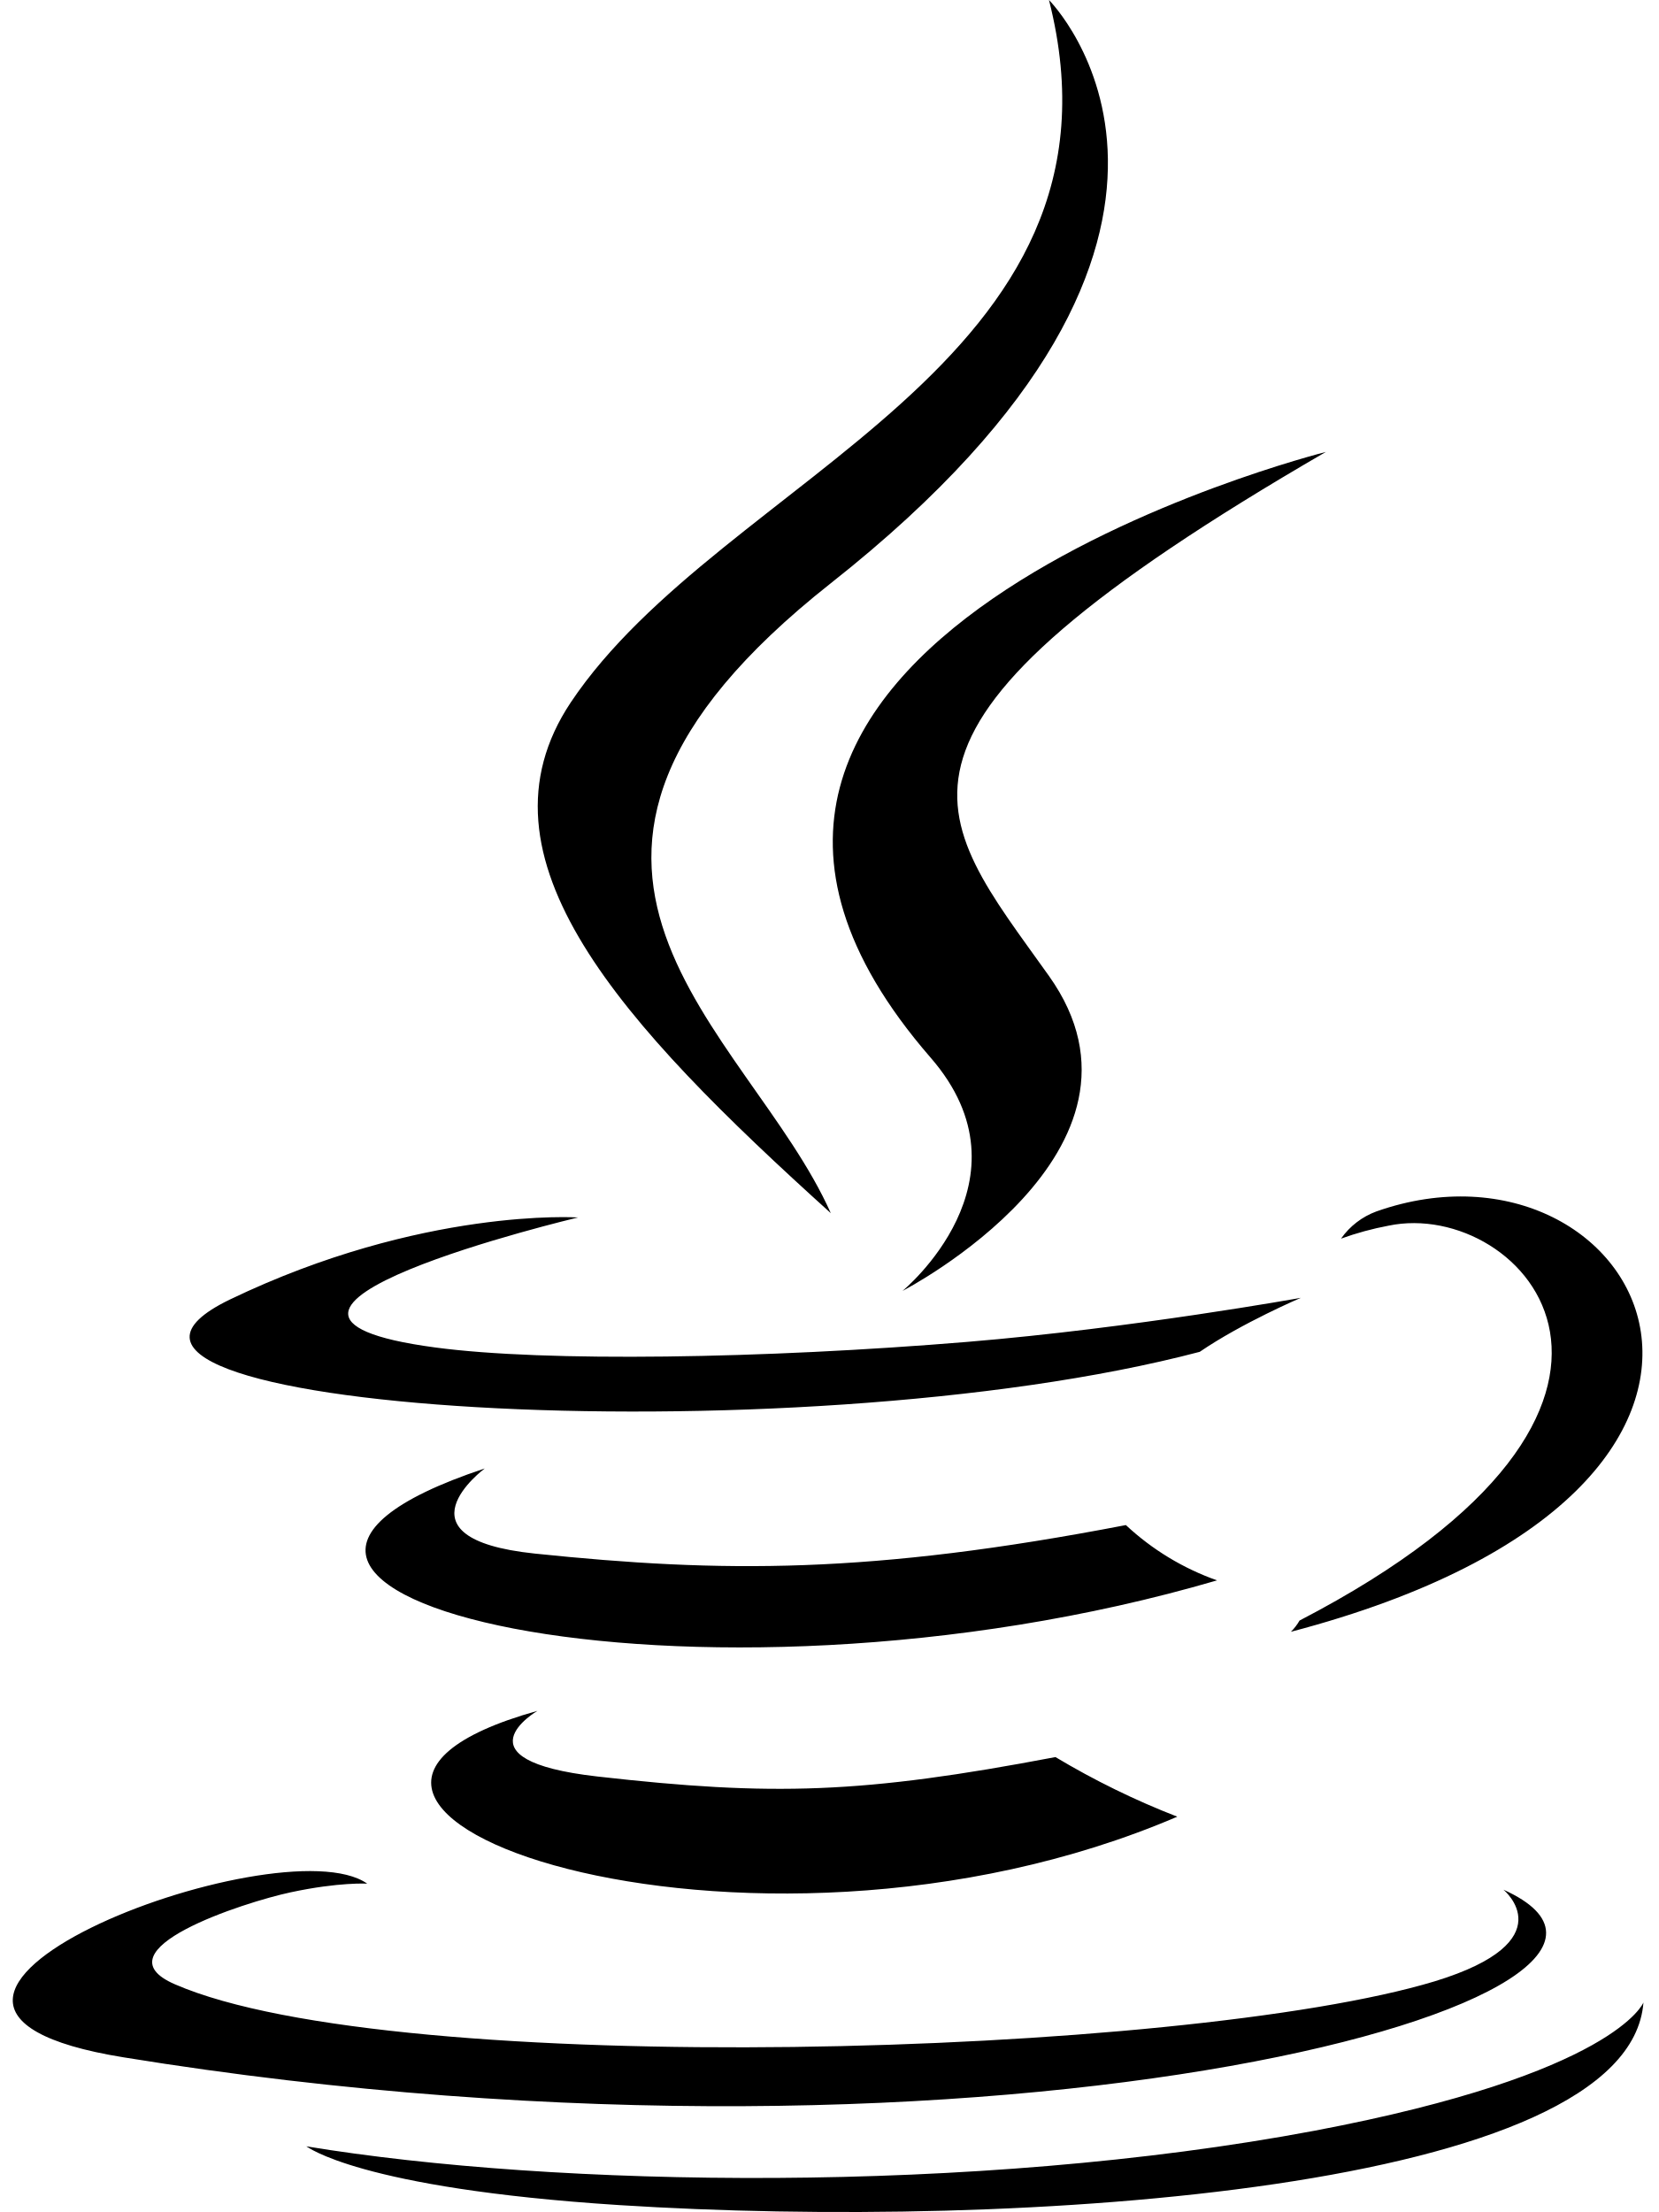
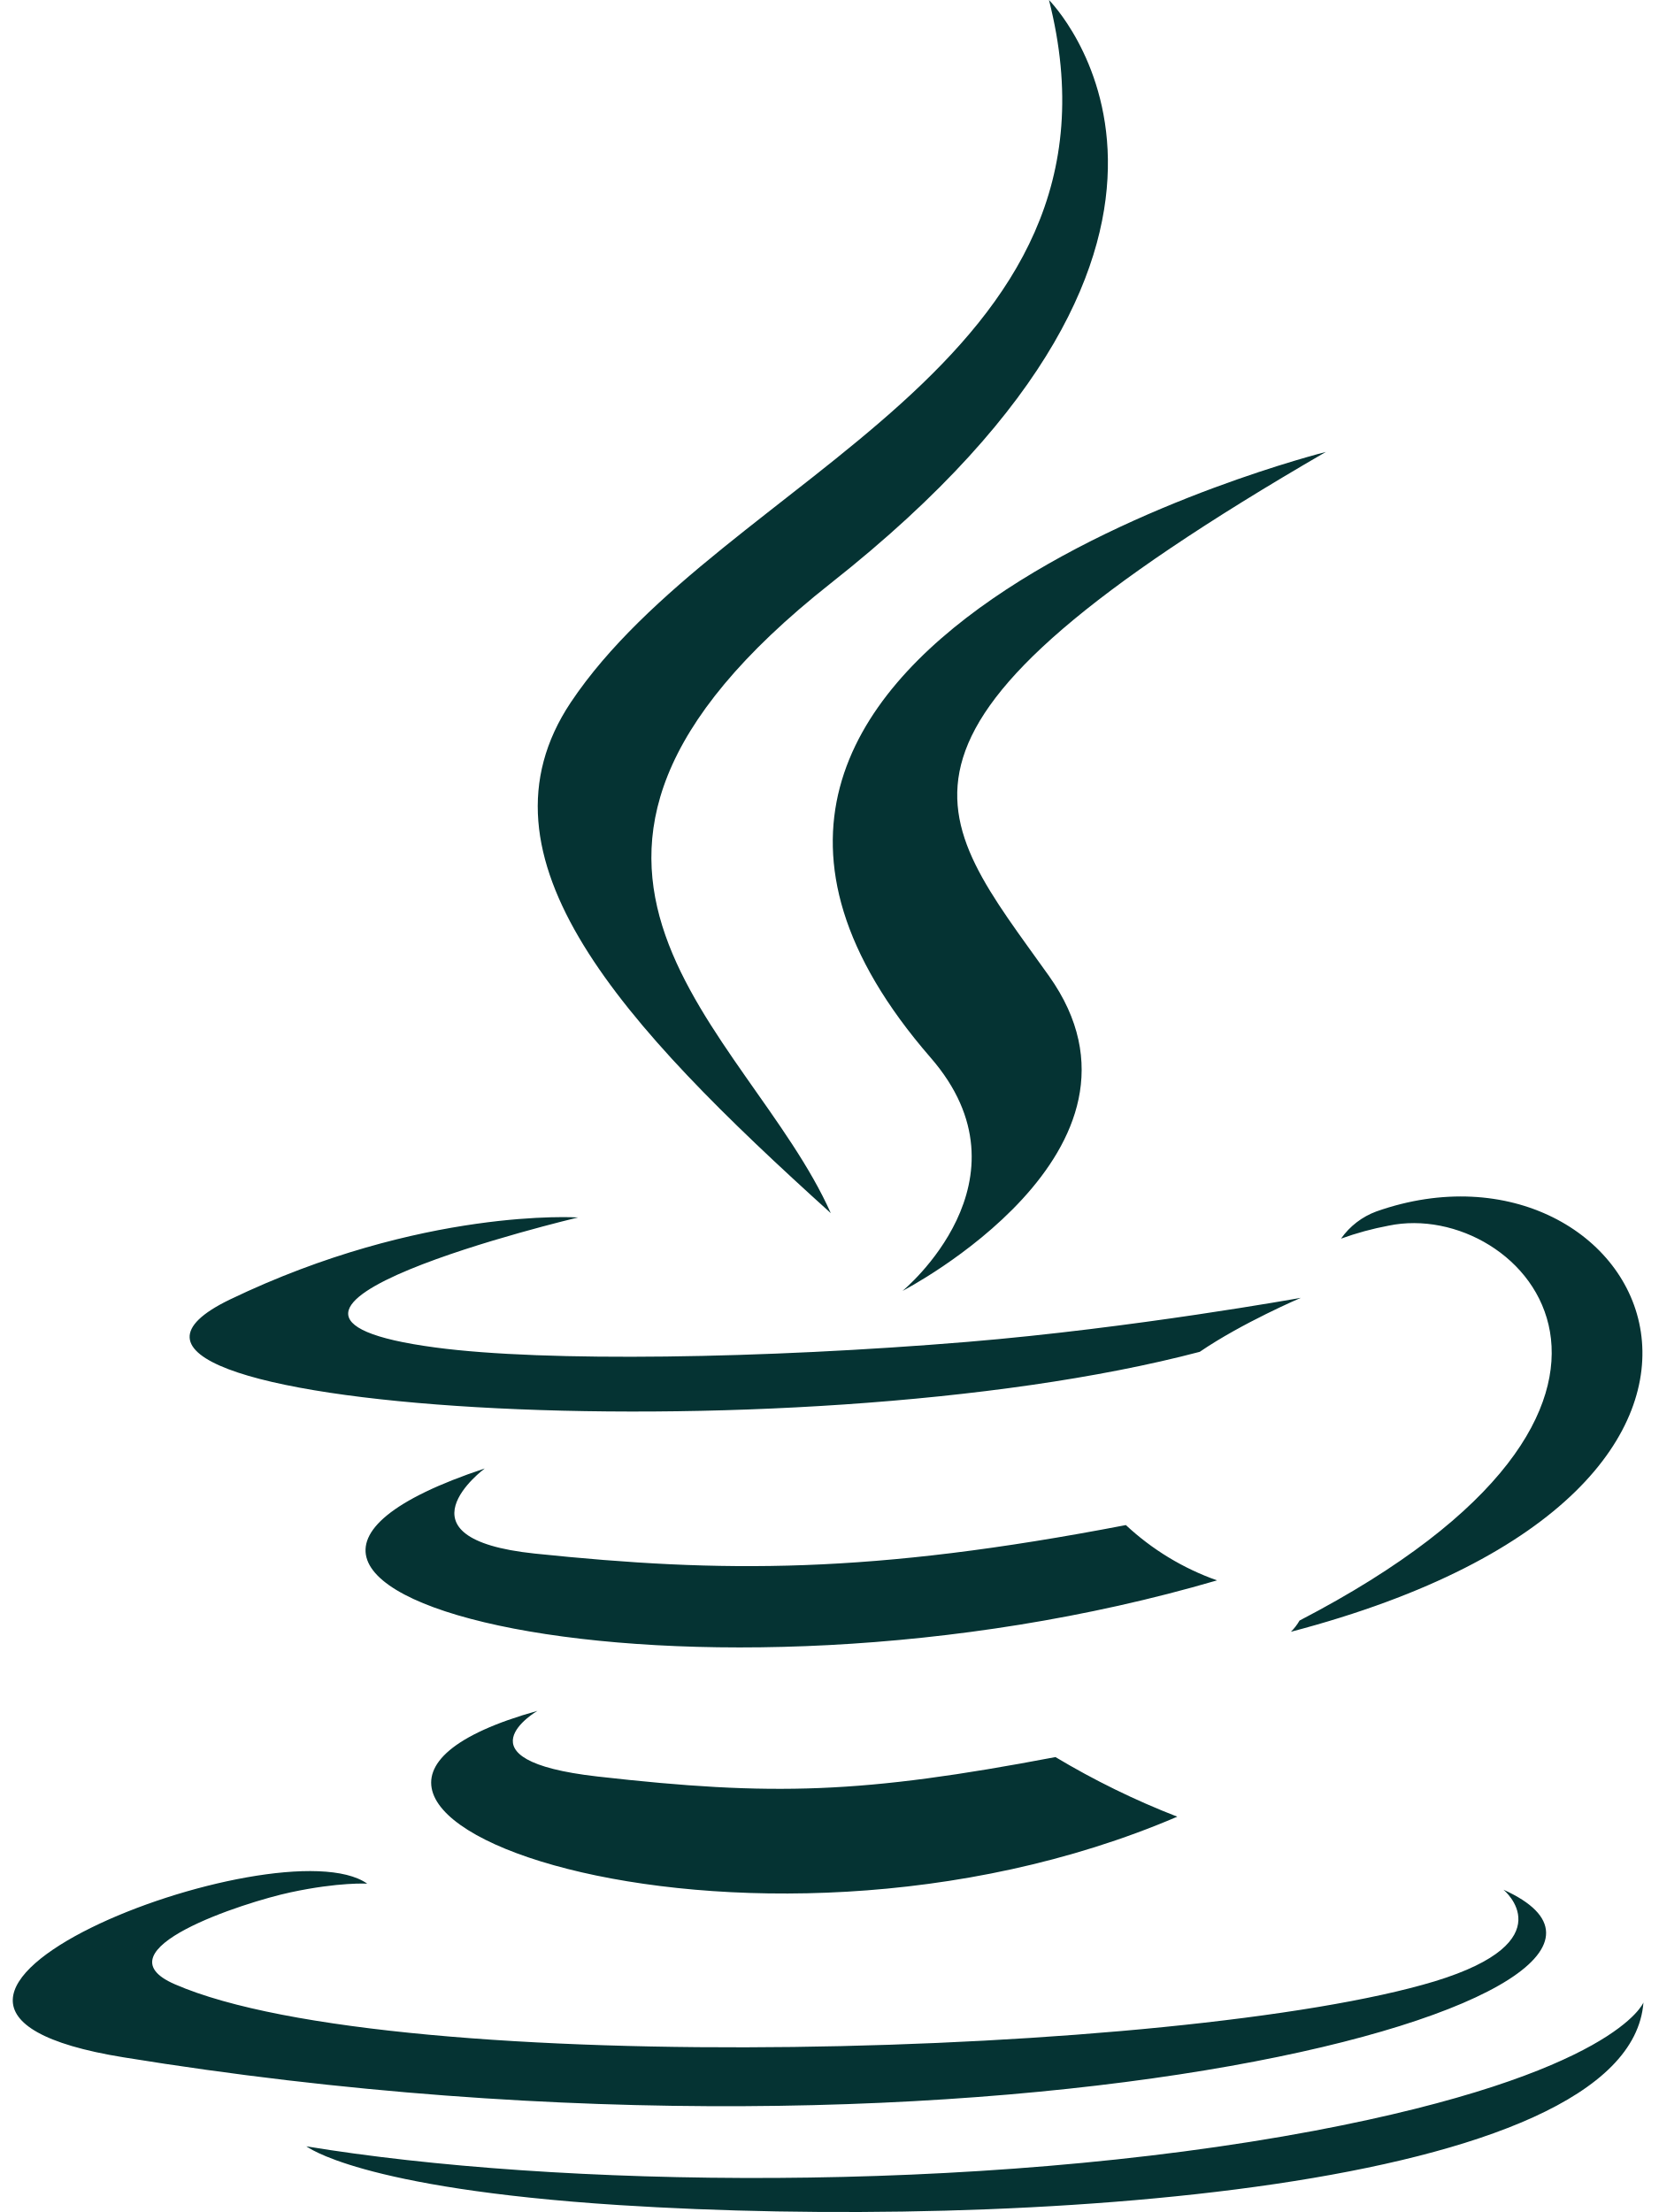
<svg xmlns="http://www.w3.org/2000/svg" viewBox="0 0 384 512">
-   <path d="M277.7 312.9c9.8-6.7 23.4-12.5 23.4-12.5s-38.7 7-77.2 10.2c-47.1 3.9-97.7 4.7-123.1 1.3-60.1-8 33-30.1 33-30.1s-36.1-2.4-80.6 19c-52.5 25.4 130 37 224.5 12.1zm-85.4-32.1c-19-42.7-83.1-80.2 0-145.8C296 53.2 242.8 0 242.8 0c21.5 84.5-75.6 110.1-110.7 162.6-23.9 35.9 11.7 74.4 60.2 118.2zm114.6-176.2c.1 0-175.2 43.8-91.5 140.2 24.7 28.4-6.5 54-6.5 54s62.7-32.4 33.9-72.9c-26.9-37.8-47.5-56.6 64.1-121.3zm-6.1 270.5a12.2 12.2 0 0 1 -2 2.6c128.3-33.7 81.1-118.9 19.8-97.3a17.3 17.3 0 0 0 -8.2 6.3 70.5 70.5 0 0 1 11-3c31-6.5 75.5 41.5-20.6 91.4zM348 437.4s14.5 11.9-15.9 21.2c-57.9 17.5-240.8 22.8-291.6 .7-18.3-7.9 16-19 26.8-21.3 11.2-2.4 17.7-2 17.7-2-20.3-14.3-131.3 28.1-56.4 40.2C232.8 509.4 401 461.3 348 437.4zM124.4 396c-78.7 22 47.9 67.4 148.1 24.5a185.9 185.9 0 0 1 -28.2-13.8c-44.7 8.5-65.4 9.1-106 4.5-33.5-3.8-13.9-15.2-13.9-15.2zm179.8 97.2c-78.7 14.8-175.8 13.1-233.3 3.6 0-.1 11.8 9.7 72.4 13.6 92.2 5.9 233.8-3.3 237.1-46.9 0 0-6.4 16.5-76.2 29.7zM260.6 353c-59.2 11.4-93.5 11.1-136.8 6.6-33.5-3.5-11.6-19.7-11.6-19.7-86.8 28.8 48.2 61.4 169.5 25.9a60.4 60.4 0 0 1 -21.1-12.8z" />
+   <path d="M277.7 312.9c9.8-6.7 23.4-12.5 23.4-12.5s-38.7 7-77.2 10.2c-47.1 3.9-97.7 4.7-123.1 1.3-60.1-8 33-30.1 33-30.1s-36.1-2.4-80.6 19c-52.5 25.4 130 37 224.5 12.1zm-85.4-32.1c-19-42.7-83.1-80.2 0-145.8C296 53.2 242.8 0 242.8 0c21.5 84.5-75.6 110.1-110.7 162.6-23.9 35.9 11.7 74.4 60.2 118.2zm114.6-176.2c.1 0-175.2 43.8-91.5 140.2 24.7 28.4-6.5 54-6.5 54s62.7-32.4 33.9-72.9c-26.9-37.8-47.5-56.6 64.1-121.3zm-6.1 270.5a12.2 12.2 0 0 1 -2 2.6c128.3-33.7 81.1-118.9 19.8-97.3a17.3 17.3 0 0 0 -8.2 6.3 70.5 70.5 0 0 1 11-3c31-6.5 75.5 41.5-20.6 91.4zM348 437.4s14.5 11.9-15.9 21.2c-57.9 17.5-240.8 22.8-291.6 .7-18.3-7.9 16-19 26.8-21.3 11.2-2.4 17.7-2 17.7-2-20.3-14.3-131.3 28.1-56.4 40.2C232.8 509.4 401 461.3 348 437.4zM124.4 396c-78.7 22 47.9 67.4 148.1 24.5a185.9 185.9 0 0 1 -28.2-13.8c-44.7 8.5-65.4 9.1-106 4.5-33.5-3.8-13.9-15.2-13.9-15.2zm179.8 97.2c-78.7 14.8-175.8 13.1-233.3 3.6 0-.1 11.8 9.7 72.4 13.6 92.2 5.9 233.8-3.3 237.1-46.9 0 0-6.4 16.5-76.2 29.7zM260.6 353c-59.2 11.4-93.5 11.1-136.8 6.6-33.5-3.5-11.6-19.7-11.6-19.7-86.8 28.8 48.2 61.4 169.5 25.9a60.4 60.4 0 0 1 -21.1-12.8z" fill="#053333" />
</svg>
